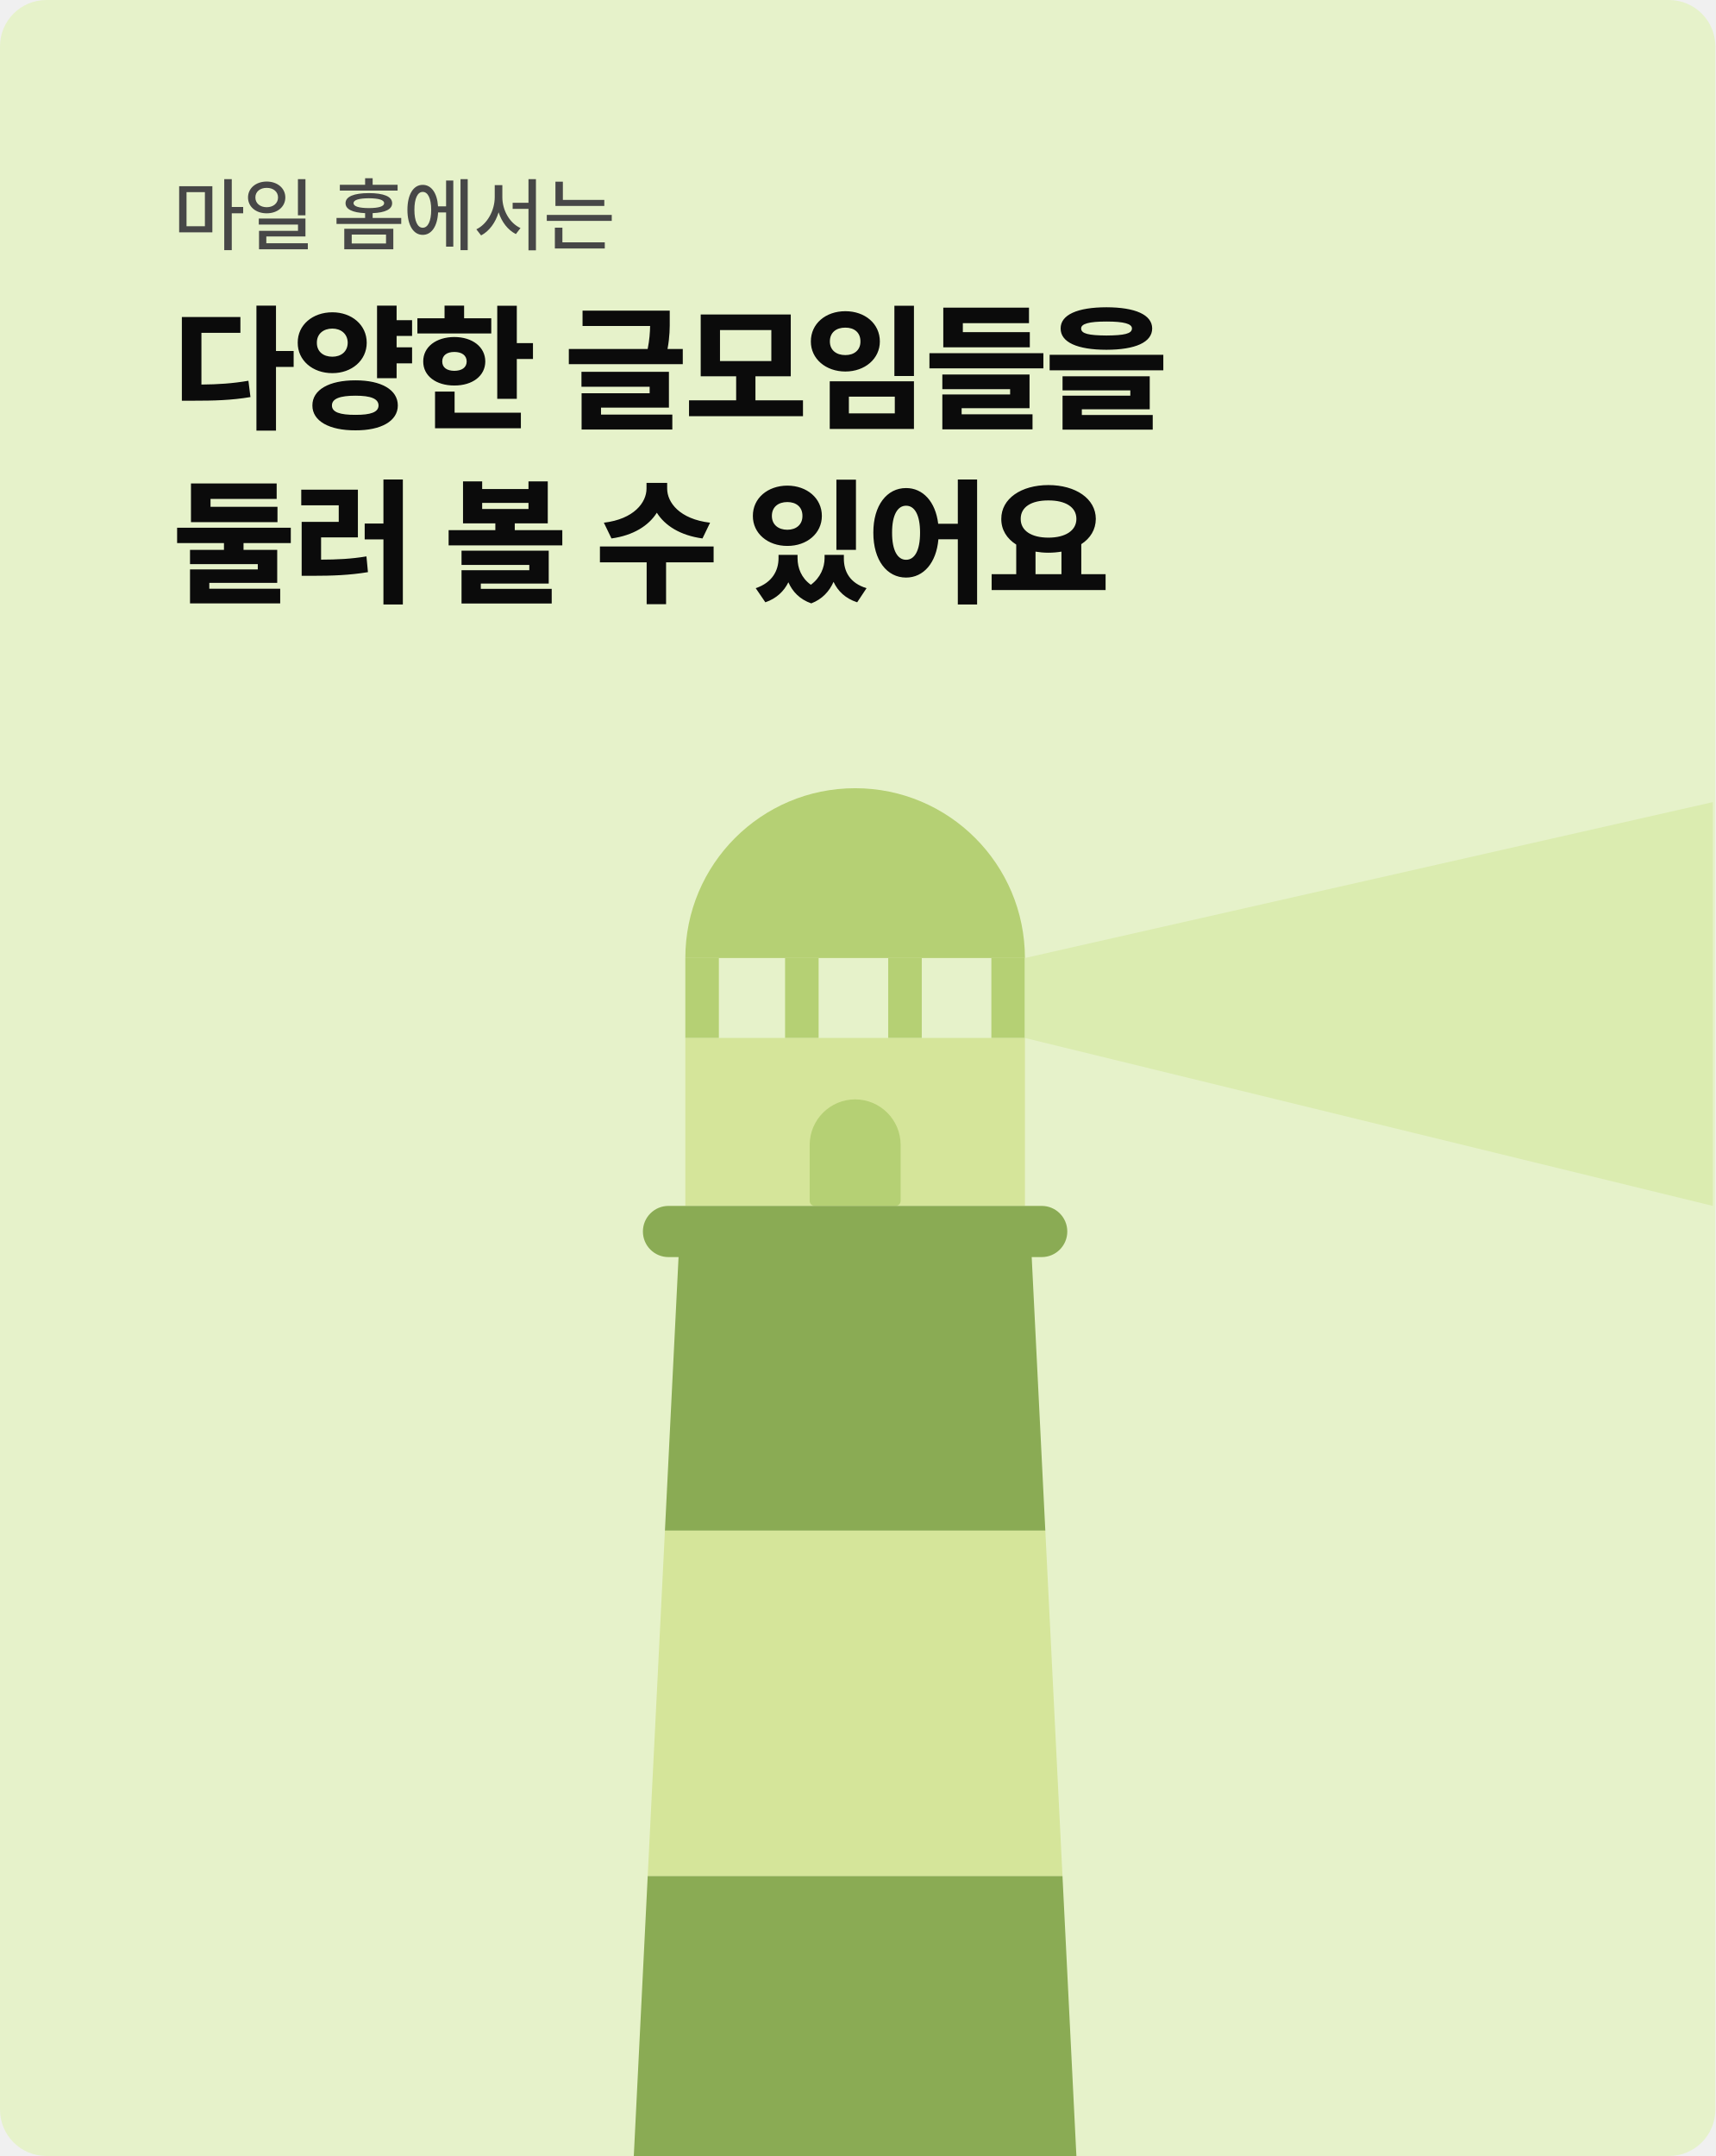
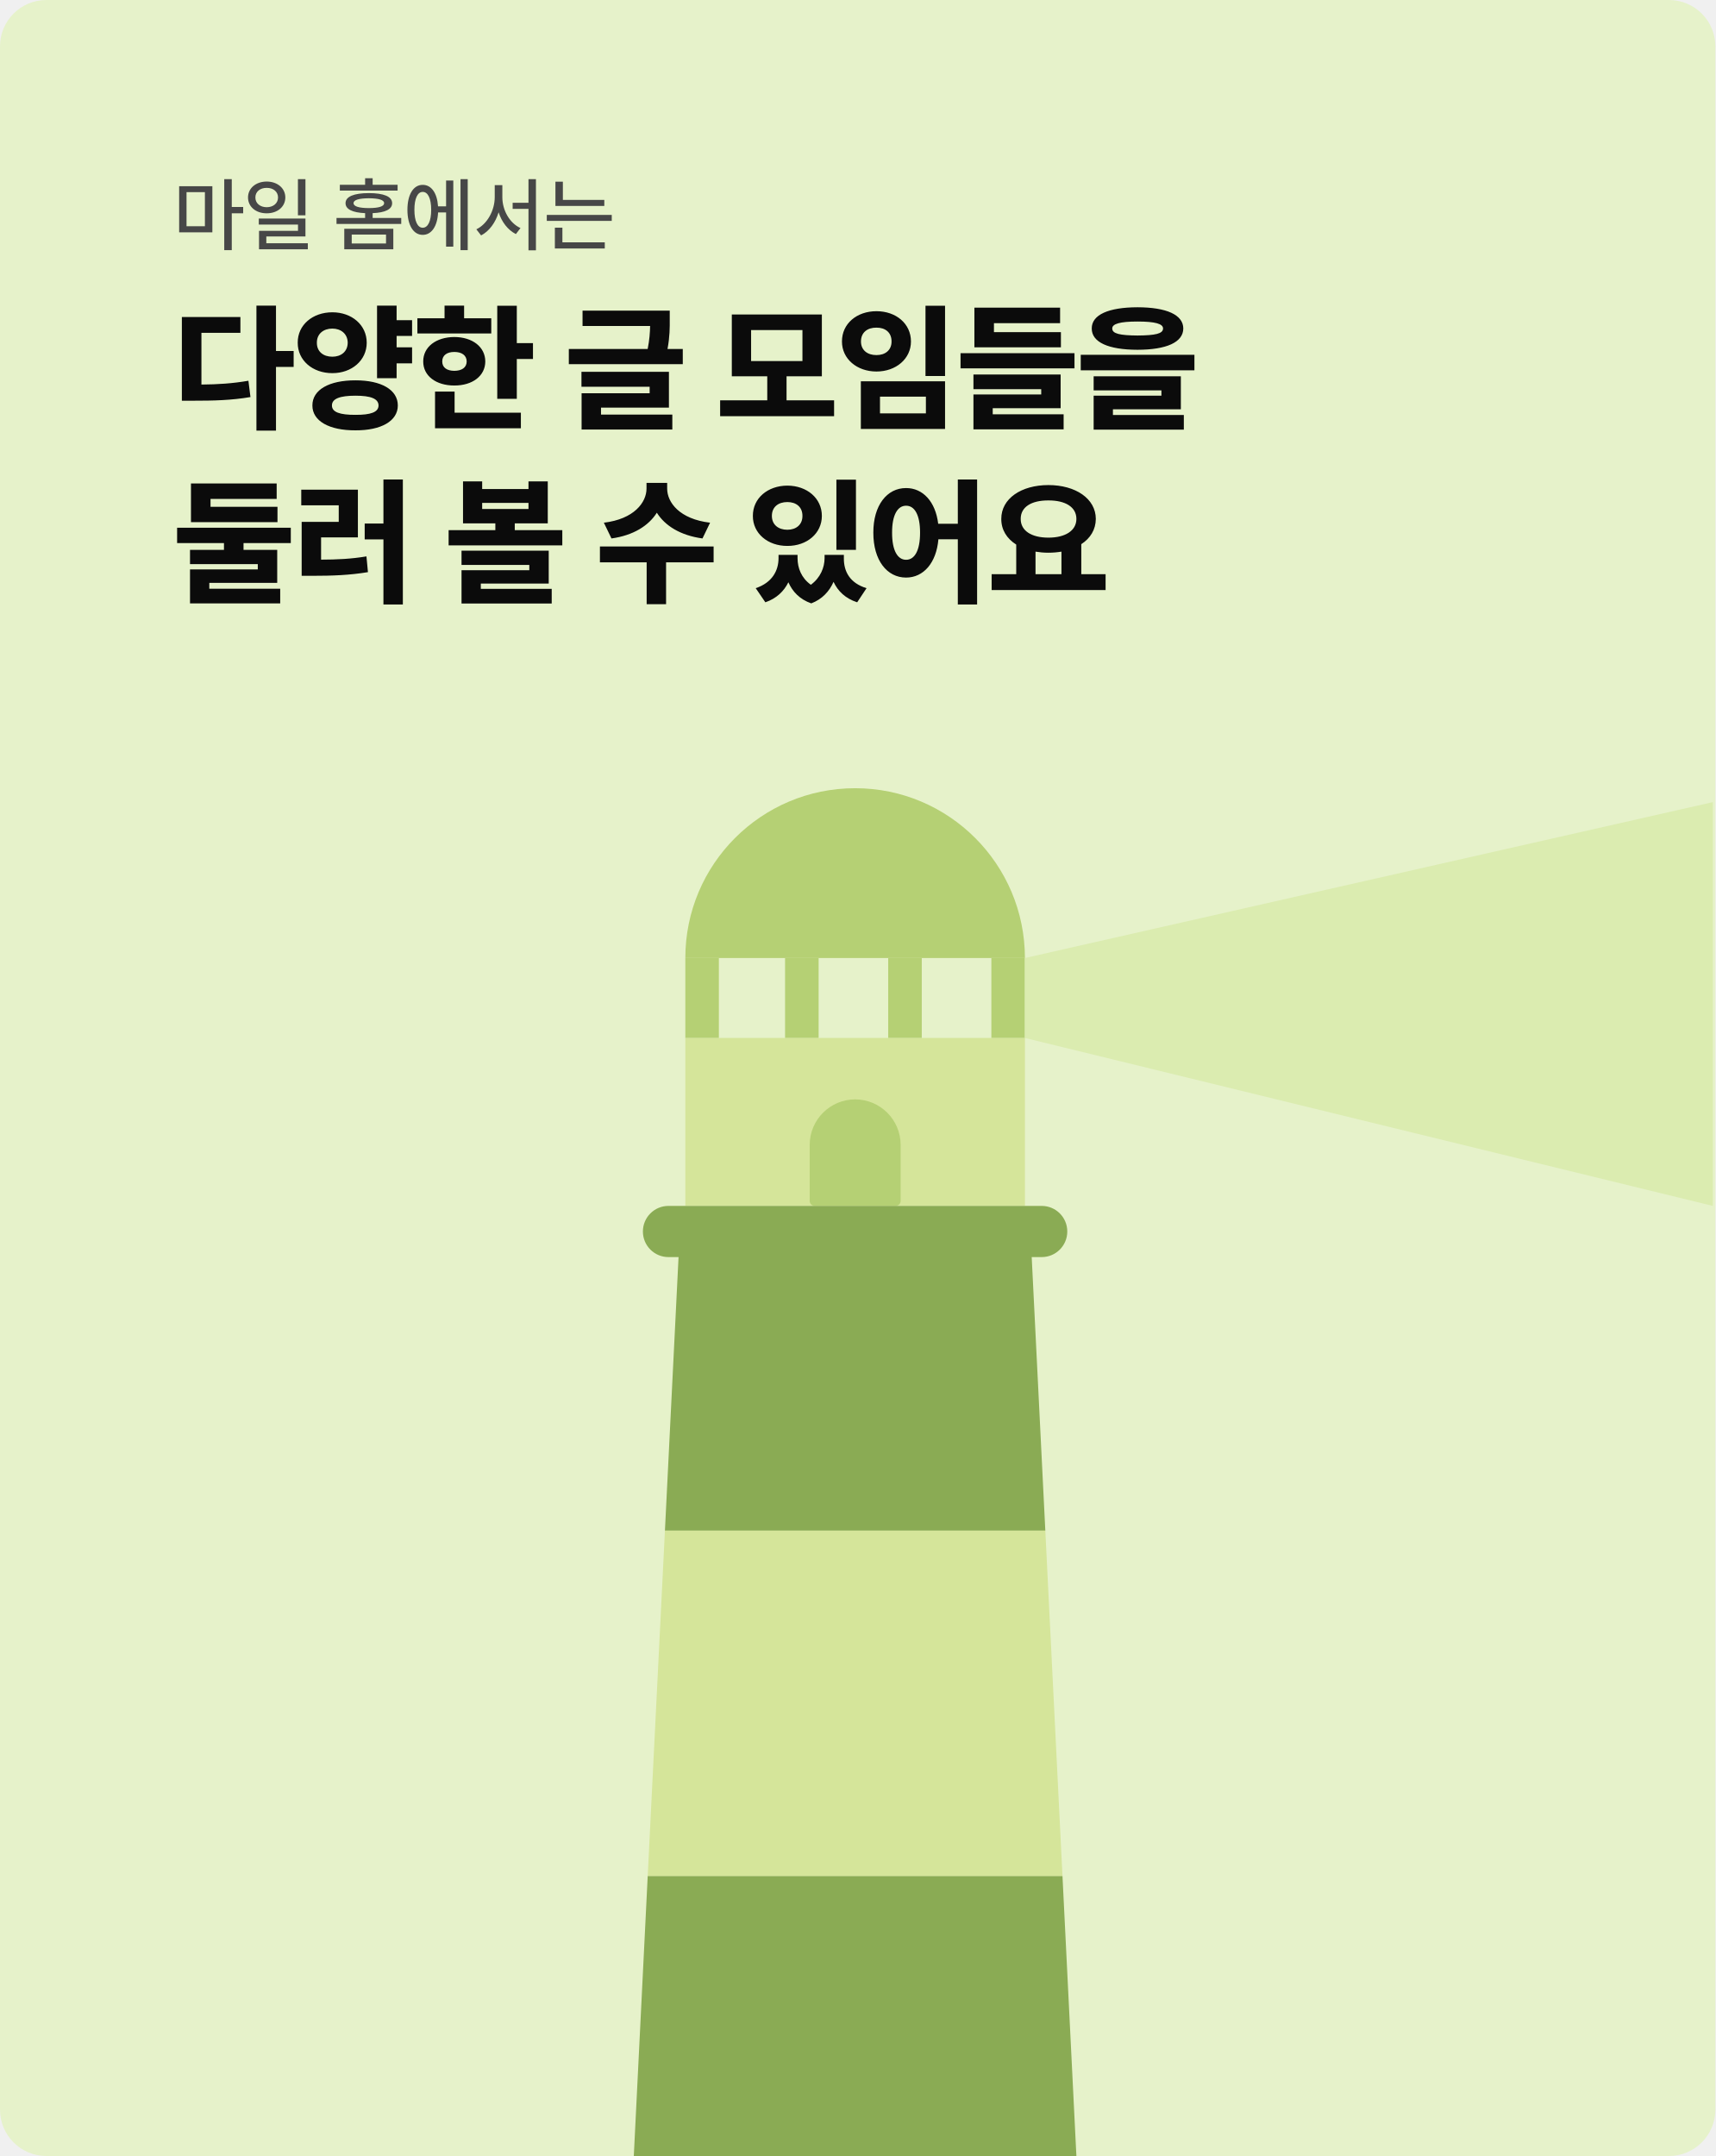
<svg xmlns="http://www.w3.org/2000/svg" width="296" height="372" viewBox="0 0 296 372" fill="none">
-   <g clip-path="url(#clip0_1788_36656)">
+   <g clip-path="url(#clip0_1791_18816)">
    <rect width="296" height="372" rx="8" fill="#E6F2CA" />
    <path d="M36.645 32.129V40.086H30.916V32.129H36.645ZM32.188 39.033H35.359V33.154H32.188V39.033ZM38.695 43.162V30.912H39.994V35.711H41.963V36.805H39.994V43.162H38.695ZM46.023 31.322C47.869 31.336 49.23 32.464 49.236 34.07C49.23 35.684 47.869 36.805 46.023 36.805C44.157 36.805 42.804 35.684 42.797 34.07C42.804 32.464 44.157 31.336 46.023 31.322ZM44.068 34.07C44.062 35.082 44.895 35.752 46.023 35.752C47.145 35.752 47.978 35.082 47.978 34.07C47.978 33.072 47.145 32.402 46.023 32.416C44.895 32.402 44.062 33.072 44.068 34.07ZM44.656 38.746V37.707H52.709V40.797H45.955V41.973H53.119V43.012H44.697V39.826H51.424V38.746H44.656ZM51.41 37.147V30.912H52.709V37.147H51.41ZM67.871 39.471V43.012H59.408V39.471H67.871ZM58.068 38.637V37.611H63.004V36.777C60.837 36.688 59.62 36.107 59.627 35.055C59.62 33.913 61.076 33.325 63.647 33.318C66.231 33.325 67.673 33.913 67.666 35.055C67.673 36.107 66.477 36.688 64.303 36.777V37.611H69.238V38.637H58.068ZM58.643 32.881V31.883H63.004V30.748H64.303V31.883H68.609V32.881H58.643ZM60.693 42.014H66.613V40.469H60.693V42.014ZM61.008 35.055C61.001 35.608 61.938 35.902 63.647 35.902C65.369 35.902 66.285 35.608 66.285 35.055C66.285 34.494 65.369 34.221 63.647 34.207C61.938 34.221 61.001 34.494 61.008 35.055ZM80.709 30.912V43.162H79.465V30.912H80.709ZM70.305 36.203C70.305 33.551 71.344 31.89 72.943 31.896C74.434 31.89 75.439 33.305 75.589 35.602H76.977V31.145H78.221V42.56H76.977V36.654H75.596C75.48 39.047 74.461 40.53 72.943 40.523C71.344 40.53 70.305 38.862 70.305 36.203ZM71.508 36.203C71.508 38.151 72.061 39.3 72.943 39.293C73.846 39.3 74.406 38.151 74.406 36.203C74.406 34.248 73.846 33.106 72.943 33.113C72.061 33.106 71.508 34.248 71.508 36.203ZM86.684 34.029C86.684 36.272 87.941 38.507 89.814 39.348L89.022 40.387C87.634 39.69 86.581 38.309 86.041 36.634C85.501 38.398 84.435 39.888 83.019 40.619L82.199 39.566C84.1 38.657 85.364 36.299 85.371 34.029V31.938H86.684V34.029ZM88.461 36.039V34.986H91.195V30.912H92.481V43.19H91.195V36.039H88.461ZM104.279 34.494V35.533H95.844V31.35H97.129V34.494H104.279ZM94.353 38.117V37.078H105.564V38.117H94.353ZM95.748 42.875V39.279H97.047V41.809H104.361V42.875H95.748Z" fill="#474747" />
-     <path d="M47.625 52.734V60.562H50.672V63.305H47.625V74.297H44.25V52.734H47.625ZM31.383 69.141V54.703H41.484V57.422H34.758V66.352C37.641 66.328 40.148 66.164 42.867 65.695L43.219 68.508C39.902 69.07 36.938 69.141 33.234 69.141H31.383ZM71.109 55.242V57.961H68.438V59.93H71.109V62.695H68.438V65.25H65.062V52.734H68.438V55.242H71.109ZM51.375 59.133C51.352 56.062 53.953 53.883 57.352 53.883C60.691 53.883 63.281 56.062 63.281 59.133C63.281 62.18 60.691 64.394 57.352 64.383C53.953 64.394 51.352 62.18 51.375 59.133ZM53.906 69.961C53.895 67.242 56.812 65.613 61.336 65.625C65.777 65.613 68.648 67.242 68.648 69.961C68.648 72.644 65.777 74.273 61.336 74.25C56.812 74.273 53.895 72.644 53.906 69.961ZM54.68 59.133C54.668 60.691 55.816 61.547 57.352 61.547C58.828 61.547 59.988 60.691 60 59.133C59.988 57.598 58.828 56.695 57.352 56.695C55.816 56.695 54.668 57.598 54.68 59.133ZM57.281 69.961C57.27 71.121 58.664 71.59 61.336 71.578C63.984 71.59 65.309 71.121 65.32 69.961C65.309 68.789 63.984 68.273 61.336 68.273C58.664 68.273 57.27 68.789 57.281 69.961ZM89.18 52.758V59.203H91.969V61.945H89.18V68.812H85.805V52.758H89.18ZM72.023 57.539V54.914H76.711V52.734H80.086V54.914H84.773V57.539H72.023ZM73.031 62.367C73.019 59.859 75.258 58.16 78.398 58.148C81.527 58.16 83.731 59.859 83.742 62.367C83.731 64.863 81.527 66.527 78.398 66.516C75.258 66.527 73.019 64.863 73.031 62.367ZM75.07 73.898V67.57H78.445V71.203H89.883V73.898H75.07ZM76.312 62.367C76.312 63.445 77.144 63.973 78.398 63.984C79.664 63.973 80.519 63.445 80.531 62.367C80.519 61.289 79.664 60.727 78.398 60.727C77.144 60.727 76.312 61.289 76.312 62.367ZM115.57 53.602V55.102C115.582 56.449 115.582 58.125 115.184 60.211H117.82V62.836H98.156V60.211H111.762C112.078 58.641 112.16 57.363 112.184 56.25H100.523V53.602H115.57ZM100.336 66.727V64.148H115.43V70.336H103.711V71.531H116.016V74.109H100.359V67.852H112.102V66.727H100.336ZM138.562 69.07V71.812H118.898V69.07H127.031V64.922H120.914V54.258H136.453V64.922H130.359V69.07H138.562ZM124.242 62.297H133.102V56.953H124.242V62.297ZM157.711 52.758V64.875H154.336V52.758H157.711ZM139.922 58.922C139.91 55.84 142.488 53.695 145.875 53.695C149.25 53.695 151.828 55.84 151.828 58.922C151.828 61.898 149.25 64.102 145.875 64.102C142.488 64.102 139.91 61.898 139.922 58.922ZM143.18 74.016V65.789H157.711V74.016H143.18ZM143.203 58.922C143.203 60.41 144.316 61.277 145.875 61.266C147.387 61.277 148.488 60.41 148.477 58.922C148.488 57.352 147.387 56.52 145.875 56.531C144.316 56.52 143.203 57.352 143.203 58.922ZM146.484 71.32H154.406V68.438H146.484V71.32ZM180.047 60.938V63.562H160.383V60.938H180.047ZM162.609 74.086V68.062H174.305V67.148H162.609V64.617H177.656V70.43H165.938V71.484H178.172V74.086H162.609ZM162.773 59.93V53.086H177.562V55.758H166.148V57.305H177.703V59.93H162.773ZM190.922 53.016C195.926 53.027 198.809 54.316 198.82 56.672C198.809 59.062 195.926 60.34 190.922 60.352C185.906 60.34 183.012 59.062 183.023 56.672C183.012 54.316 185.906 53.027 190.922 53.016ZM181.125 63.891V61.219H200.742V63.891H181.125ZM183.352 74.133V68.273H195.047V67.359H183.352V64.922H198.398V70.617H186.68V71.602H198.914V74.133H183.352ZM186.562 56.672C186.551 57.586 187.898 57.867 190.922 57.891C193.98 57.867 195.328 57.586 195.328 56.672C195.328 55.875 193.98 55.477 190.922 55.477C187.898 55.477 186.551 55.875 186.562 56.672ZM47.883 87.445V90.094H32.953V83.414H47.742V86.086H36.328V87.445H47.883ZM30.562 93.703V91.055H50.18V93.703H42.023V94.875H47.836V100.57H36.117V101.578H48.352V104.109H32.789V98.25H44.484V97.336H32.789V94.875H38.648V93.703H30.562ZM69.516 82.734V104.297H66.164V93.07H62.93V90.328H66.164V82.734H69.516ZM51.984 87.188V84.492H61.758V92.719H55.406V96.562C58.148 96.551 60.586 96.445 63.234 96L63.492 98.719C60.316 99.246 57.352 99.352 53.859 99.352H52.055V90.047H58.453V87.188H51.984ZM83.203 83.062V84.375H91.195V83.062H94.523V90.305H88.828V91.477H97.031V94.102H77.414V91.477H85.477V90.305H79.898V83.062H83.203ZM79.641 104.133V98.391H91.336V97.477H79.641V95.016H94.688V100.688H82.969V101.602H95.203V104.133H79.641ZM83.203 87.82H91.195V86.766H83.203V87.82ZM115.125 84.305C115.125 86.695 117.27 89.566 122.531 90.188L121.219 92.906C117.375 92.379 114.738 90.691 113.344 88.465C111.938 90.691 109.312 92.379 105.516 92.906L104.203 90.188C109.418 89.566 111.562 86.684 111.562 84.305V83.32H115.125V84.305ZM103.523 97.031V94.289H123.141V97.031H114.938V104.25H111.586V97.031H103.523ZM137.625 96.328C137.637 98.004 138.27 99.715 139.922 100.898C141.586 99.668 142.277 97.91 142.289 96.328V95.742H145.617V96.328C145.594 98.59 146.648 100.617 149.531 101.484L147.914 103.922C145.887 103.266 144.586 102 143.836 100.395C143.121 102.012 141.891 103.383 139.992 104.109C137.988 103.406 136.746 102.07 136.043 100.465C135.281 102.012 134.004 103.254 132.07 103.922L130.406 101.484C133.277 100.523 134.332 98.438 134.344 96.328V95.742H137.625V96.328ZM129.914 89.016C129.902 85.957 132.48 83.801 135.867 83.789C139.242 83.801 141.82 85.957 141.82 89.016C141.82 92.027 139.242 94.207 135.867 94.195C132.48 94.207 129.902 92.027 129.914 89.016ZM133.195 89.016C133.195 90.527 134.309 91.406 135.867 91.406C137.379 91.406 138.48 90.527 138.469 89.016C138.48 87.469 137.379 86.625 135.867 86.625C134.309 86.625 133.195 87.469 133.195 89.016ZM144.328 94.875V82.758H147.703V94.875H144.328ZM156.352 84.211C159.246 84.199 161.438 86.555 161.895 90.375H165.281V82.734H168.609V104.297H165.281V93.047H161.93C161.578 97.148 159.34 99.656 156.352 99.656C153.059 99.656 150.691 96.68 150.703 91.898C150.691 87.188 153.059 84.199 156.352 84.211ZM153.938 91.898C153.926 95.027 154.91 96.586 156.352 96.586C157.816 96.586 158.766 95.027 158.766 91.898C158.766 88.828 157.816 87.246 156.352 87.258C154.91 87.246 153.926 88.828 153.938 91.898ZM190.781 99.07V101.812H171.117V99.07H175.359V93.961C173.742 92.941 172.77 91.418 172.781 89.531C172.77 86.027 176.227 83.695 180.914 83.695C185.59 83.695 189.082 86.027 189.094 89.531C189.082 91.383 188.145 92.883 186.586 93.891V99.07H190.781ZM176.133 89.531C176.121 91.57 177.984 92.766 180.914 92.766C183.82 92.766 185.742 91.57 185.742 89.531C185.742 87.469 183.82 86.332 180.914 86.344C177.984 86.332 176.121 87.469 176.133 89.531ZM178.688 99.07H183.164V95.18C182.461 95.297 181.699 95.367 180.914 95.367C180.129 95.367 179.391 95.297 178.688 95.18V99.07Z" fill="#0B0B0B" />
-     <g clip-path="url(#clip1_1788_36656)">
+     <path d="M47.625 52.734V60.562H50.672V63.305H47.625V74.297H44.25V52.734H47.625ZM31.383 69.141V54.703H41.484V57.422H34.758V66.352C37.641 66.328 40.148 66.164 42.867 65.695L43.219 68.508C39.902 69.07 36.938 69.141 33.234 69.141H31.383ZM71.109 55.242V57.961H68.438V59.93H71.109V62.695H68.438V65.25H65.062V52.734H68.438V55.242H71.109ZM51.375 59.133C51.352 56.062 53.953 53.883 57.352 53.883C60.691 53.883 63.281 56.062 63.281 59.133C63.281 62.18 60.691 64.394 57.352 64.383C53.953 64.394 51.352 62.18 51.375 59.133ZM53.906 69.961C53.895 67.242 56.812 65.613 61.336 65.625C65.777 65.613 68.648 67.242 68.648 69.961C68.648 72.644 65.777 74.273 61.336 74.25C56.812 74.273 53.895 72.644 53.906 69.961ZM54.68 59.133C54.668 60.691 55.816 61.547 57.352 61.547C58.828 61.547 59.988 60.691 60 59.133C59.988 57.598 58.828 56.695 57.352 56.695C55.816 56.695 54.668 57.598 54.68 59.133ZM57.281 69.961C57.27 71.121 58.664 71.59 61.336 71.578C63.984 71.59 65.309 71.121 65.32 69.961C65.309 68.789 63.984 68.273 61.336 68.273C58.664 68.273 57.27 68.789 57.281 69.961ZM89.18 52.758V59.203H91.969V61.945H89.18V68.812H85.805V52.758H89.18ZM72.023 57.539V54.914H76.711V52.734H80.086V54.914H84.773V57.539H72.023ZM73.031 62.367C73.019 59.859 75.258 58.16 78.398 58.148C81.527 58.16 83.731 59.859 83.742 62.367C83.731 64.863 81.527 66.527 78.398 66.516C75.258 66.527 73.019 64.863 73.031 62.367ZM75.07 73.898V67.57H78.445V71.203H89.883V73.898H75.07ZM76.312 62.367C76.312 63.445 77.144 63.973 78.398 63.984C79.664 63.973 80.519 63.445 80.531 62.367C80.519 61.289 79.664 60.727 78.398 60.727C77.144 60.727 76.312 61.289 76.312 62.367ZM115.57 53.602V55.102C115.582 56.449 115.582 58.125 115.184 60.211H117.82V62.836H98.156V60.211H111.762C112.078 58.641 112.16 57.363 112.184 56.25H100.523V53.602H115.57ZM100.336 66.727V64.148H115.43V70.336H103.711V71.531H116.016V74.109H100.359V67.852H112.102V66.727H100.336ZM143.93 69.07V71.812H124.266V69.07H132.398V64.922H126.281V54.258H141.82V64.922H135.727V69.07H143.93ZM129.609 62.297H138.469V56.953H129.609V62.297ZM163.078 52.758V64.875H159.703V52.758H163.078ZM145.289 58.922C145.277 55.84 147.855 53.695 151.242 53.695C154.617 53.695 157.195 55.84 157.195 58.922C157.195 61.898 154.617 64.102 151.242 64.102C147.855 64.102 145.277 61.898 145.289 58.922ZM148.547 74.016V65.789H163.078V74.016H148.547ZM148.57 58.922C148.57 60.41 149.684 61.277 151.242 61.266C152.754 61.277 153.855 60.41 153.844 58.922C153.855 57.352 152.754 56.52 151.242 56.531C149.684 56.52 148.57 57.352 148.57 58.922ZM151.852 71.32H159.773V68.438H151.852V71.32ZM185.414 60.938V63.562H165.75V60.938H185.414ZM167.977 74.086V68.062H179.672V67.148H167.977V64.617H183.023V70.43H171.305V71.484H183.539V74.086H167.977ZM168.141 59.93V53.086H182.93V55.758H171.516V57.305H183.07V59.93H168.141ZM196.289 53.016C201.293 53.027 204.176 54.316 204.188 56.672C204.176 59.062 201.293 60.34 196.289 60.352C191.273 60.34 188.379 59.062 188.391 56.672C188.379 54.316 191.273 53.027 196.289 53.016ZM186.492 63.891V61.219H206.109V63.891H186.492ZM188.719 74.133V68.273H200.414V67.359H188.719V64.922H203.766V70.617H192.047V71.602H204.281V74.133H188.719ZM191.93 56.672C191.918 57.586 193.266 57.867 196.289 57.891C199.348 57.867 200.695 57.586 200.695 56.672C200.695 55.875 199.348 55.477 196.289 55.477C193.266 55.477 191.918 55.875 191.93 56.672ZM47.883 87.445V90.094H32.953V83.414H47.742V86.086H36.328V87.445H47.883ZM30.562 93.703V91.055H50.18V93.703H42.023V94.875H47.836V100.57H36.117V101.578H48.352V104.109H32.789V98.25H44.484V97.336H32.789V94.875H38.648V93.703H30.562ZM69.516 82.734V104.297H66.164V93.07H62.93V90.328H66.164V82.734H69.516ZM51.984 87.188V84.492H61.758V92.719H55.406V96.562C58.148 96.551 60.586 96.445 63.234 96L63.492 98.719C60.316 99.246 57.352 99.352 53.859 99.352H52.055V90.047H58.453V87.188H51.984ZM83.203 83.062V84.375H91.195V83.062H94.523V90.305H88.828V91.477H97.031V94.102H77.414V91.477H85.477V90.305H79.898V83.062H83.203ZM79.641 104.133V98.391H91.336V97.477H79.641V95.016H94.688V100.688H82.969V101.602H95.203V104.133H79.641ZM83.203 87.82H91.195V86.766H83.203V87.82ZM115.125 84.305C115.125 86.695 117.27 89.566 122.531 90.188L121.219 92.906C117.375 92.379 114.738 90.691 113.344 88.465C111.938 90.691 109.312 92.379 105.516 92.906L104.203 90.188C109.418 89.566 111.562 86.684 111.562 84.305V83.32H115.125V84.305ZM103.523 97.031V94.289H123.141V97.031H114.938V104.25H111.586V97.031H103.523ZM137.625 96.328C137.637 98.004 138.27 99.715 139.922 100.898C141.586 99.668 142.277 97.91 142.289 96.328V95.742H145.617V96.328C145.594 98.59 146.648 100.617 149.531 101.484L147.914 103.922C145.887 103.266 144.586 102 143.836 100.395C143.121 102.012 141.891 103.383 139.992 104.109C137.988 103.406 136.746 102.07 136.043 100.465C135.281 102.012 134.004 103.254 132.07 103.922L130.406 101.484C133.277 100.523 134.332 98.438 134.344 96.328V95.742H137.625V96.328ZM129.914 89.016C129.902 85.957 132.48 83.801 135.867 83.789C139.242 83.801 141.82 85.957 141.82 89.016C141.82 92.027 139.242 94.207 135.867 94.195C132.48 94.207 129.902 92.027 129.914 89.016ZM133.195 89.016C133.195 90.527 134.309 91.406 135.867 91.406C137.379 91.406 138.48 90.527 138.469 89.016C138.48 87.469 137.379 86.625 135.867 86.625C134.309 86.625 133.195 87.469 133.195 89.016ZM144.328 94.875V82.758H147.703V94.875H144.328ZM156.352 84.211C159.246 84.199 161.438 86.555 161.895 90.375H165.281V82.734H168.609V104.297H165.281V93.047H161.93C161.578 97.148 159.34 99.656 156.352 99.656C153.059 99.656 150.691 96.68 150.703 91.898C150.691 87.188 153.059 84.199 156.352 84.211ZM153.938 91.898C153.926 95.027 154.91 96.586 156.352 96.586C157.816 96.586 158.766 95.027 158.766 91.898C158.766 88.828 157.816 87.246 156.352 87.258C154.91 87.246 153.926 88.828 153.938 91.898ZM190.781 99.07V101.812H171.117V99.07H175.359V93.961C173.742 92.941 172.77 91.418 172.781 89.531C172.77 86.027 176.227 83.695 180.914 83.695C185.59 83.695 189.082 86.027 189.094 89.531C189.082 91.383 188.145 92.883 186.586 93.891V99.07H190.781ZM176.133 89.531C176.121 91.57 177.984 92.766 180.914 92.766C183.82 92.766 185.742 91.57 185.742 89.531C185.742 87.469 183.82 86.332 180.914 86.344C177.984 86.332 176.121 87.469 176.133 89.531ZM178.688 99.07H183.164V95.18C182.461 95.297 181.699 95.367 180.914 95.367C180.129 95.367 179.391 95.297 178.688 95.18V99.07Z" fill="#0B0B0B" />
+     <g clip-path="url(#clip1_1791_18816)">
      <path d="M177.91 214.48H117.21L114.74 264.1H180.38L177.91 214.48Z" fill="#8AAB54" />
      <path d="M109 379.4H186.11L183.34 323.68H111.77L109 379.4Z" fill="#8AAB54" />
      <path d="M114.74 264.1L111.77 323.68H183.34L180.38 264.1H114.74Z" fill="#D5E59A" />
      <path d="M176.86 179.09H118.26V208.07H176.86V179.09Z" fill="#D5E59A" />
      <path d="M147.56 136C131.38 136 118.26 149.12 118.26 165.3H176.86C176.85 149.12 163.74 136 147.56 136Z" fill="#B5D074" />
-       <path d="M147.56 189.69C151.89 189.69 155.41 193.21 155.41 197.54V207.21C155.41 207.69 155.02 208.07 154.55 208.07H140.58C140.1 208.07 139.72 207.68 139.72 207.21V197.54C139.72 193.21 143.24 189.69 147.57 189.69H147.56Z" fill="#B5D074" />
+       <path d="M147.561 189.69C151.891 189.69 155.411 193.21 155.411 197.54V207.21C155.411 207.69 155.021 208.07 154.551 208.07H140.581C140.101 208.07 139.721 207.68 139.721 207.21V197.54C139.721 193.21 143.241 189.69 147.571 189.69H147.561Z" fill="#B5D074" />
      <path d="M124.05 165.3H118.26V179.09H124.05V165.3Z" fill="#B5D074" />
-       <path d="M141.26 165.3H135.47V179.09H141.26V165.3Z" fill="#B5D074" />
+       <path d="M141.261 165.3H135.471V179.09H141.261V165.3Z" fill="#B5D074" />
      <path d="M159.06 165.3H153.27V179.09H159.06V165.3Z" fill="#B5D074" />
      <path d="M176.86 165.3H171.07V179.09H176.86V165.3Z" fill="#B5D074" />
-       <path d="M179.76 208.07H115.35C112.915 208.07 110.94 210.044 110.94 212.48V212.49C110.94 214.926 112.915 216.9 115.35 216.9H179.76C182.196 216.9 184.17 214.926 184.17 212.49V212.48C184.17 210.044 182.196 208.07 179.76 208.07Z" fill="#8AAB54" />
+       <path d="M179.759 208.07H115.349C112.914 208.07 110.939 210.044 110.939 212.48V212.49C110.939 214.926 112.914 216.9 115.349 216.9H179.759C182.195 216.9 184.169 214.926 184.169 212.49V212.48C184.169 210.044 182.195 208.07 179.759 208.07Z" fill="#8AAB54" />
      <path d="M176.85 165.3L295.56 138.4V208.07L176.85 179.09V165.3Z" fill="#DBECB0" />
    </g>
  </g>
  <defs>
-     <clipPath id="clip0_1788_36656">
+     <clipPath id="clip0_1791_18816">
      <rect width="296" height="372" rx="8" fill="white" />
    </clipPath>
-     <clipPath id="clip1_1788_36656">
+     <clipPath id="clip1_1791_18816">
      <rect width="186.56" height="243.4" fill="white" transform="translate(109 136)" />
    </clipPath>
  </defs>
</svg>
